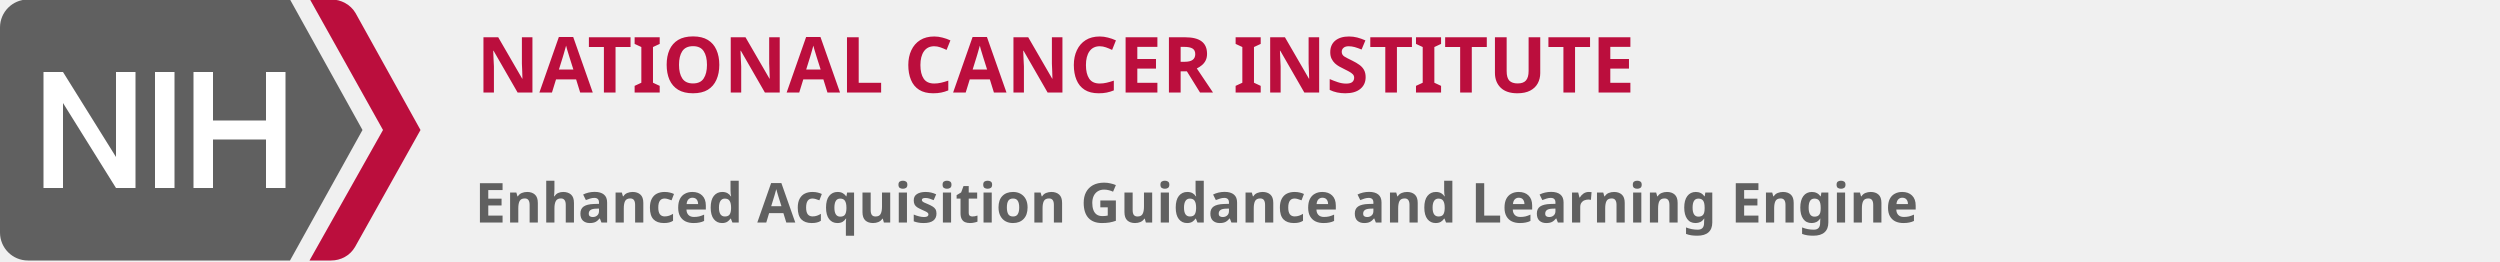
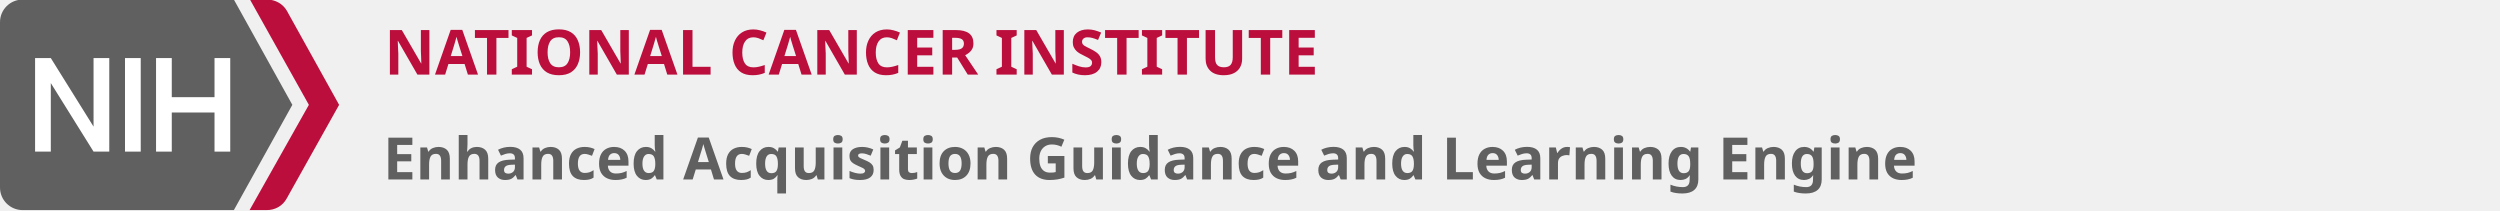
- <svg xmlns="http://www.w3.org/2000/svg" version="1.1" viewBox="22.2 214 500 52.2">
+ <svg xmlns="http://www.w3.org/2000/svg" version="1.1" viewBox="22.2 214 620 52.2">
  <style>
    .gray { fill: #606060; }
    .red { fill: #BB0E3D; }
    .white { fill: #FFFFFF; }
  </style>
  <path class="gray" d="M94.7,240l-14.5-26.1H27.8c-3.1,0-5.6,2.5-5.6,5.6v41c0,3.1,2.5,5.6,5.6,5.6h52.4L94.7,240z" />
  <path class="red" d="M93.3,216.6c-1-1.7-2.9-2.7-4.8-2.7h-4.3L98.8,240l-14.7,26.1h4.3c2,0,3.8-1,4.8-2.7l13.1-23.4L93.3,216.6z" />
  <rect class="white" x="53.2" y="228.4" width="3.9" height="23.2" />
  <polygon class="white" points="45.4,228.4 45.4,245.4 34.8,228.4 30.9,228.4 30.9,251.6 34.8,251.6 34.8,234.6 45.4,251.6 49.3,251.6 49.3,228.4" />
  <polygon class="white" points="75.4,228.4 75.4,238.1 64.8,238.1 64.8,228.4 60.9,228.4 60.9,251.6 64.8,251.6 64.8,241.9 75.4,241.9 75.4,251.6 79.3,251.6 79.3,228.4" />
  <text class="red" x="117.5" y="232.5" font-family="Montserrat, ui-sans-serif, system-ui, sans-serif" font-weight="700" font-size="15.47">NATIONAL CANCER INSTITUTE</text>
-   <text class="gray" x="117.2" y="258.5" font-family="Montserrat, ui-sans-serif, system-ui, sans-serif" font-weight="700" font-size="11">Enhanced Acquisition Guidance and Learning Engine</text>
+   <text class="gray" x="117.2" y="258.5" font-family="Montserrat, ui-sans-serif, system-ui, sans-serif" font-weight="700" font-size="14.5">Enhanced Acquisition Guidance and Learning Engine</text>
</svg>
